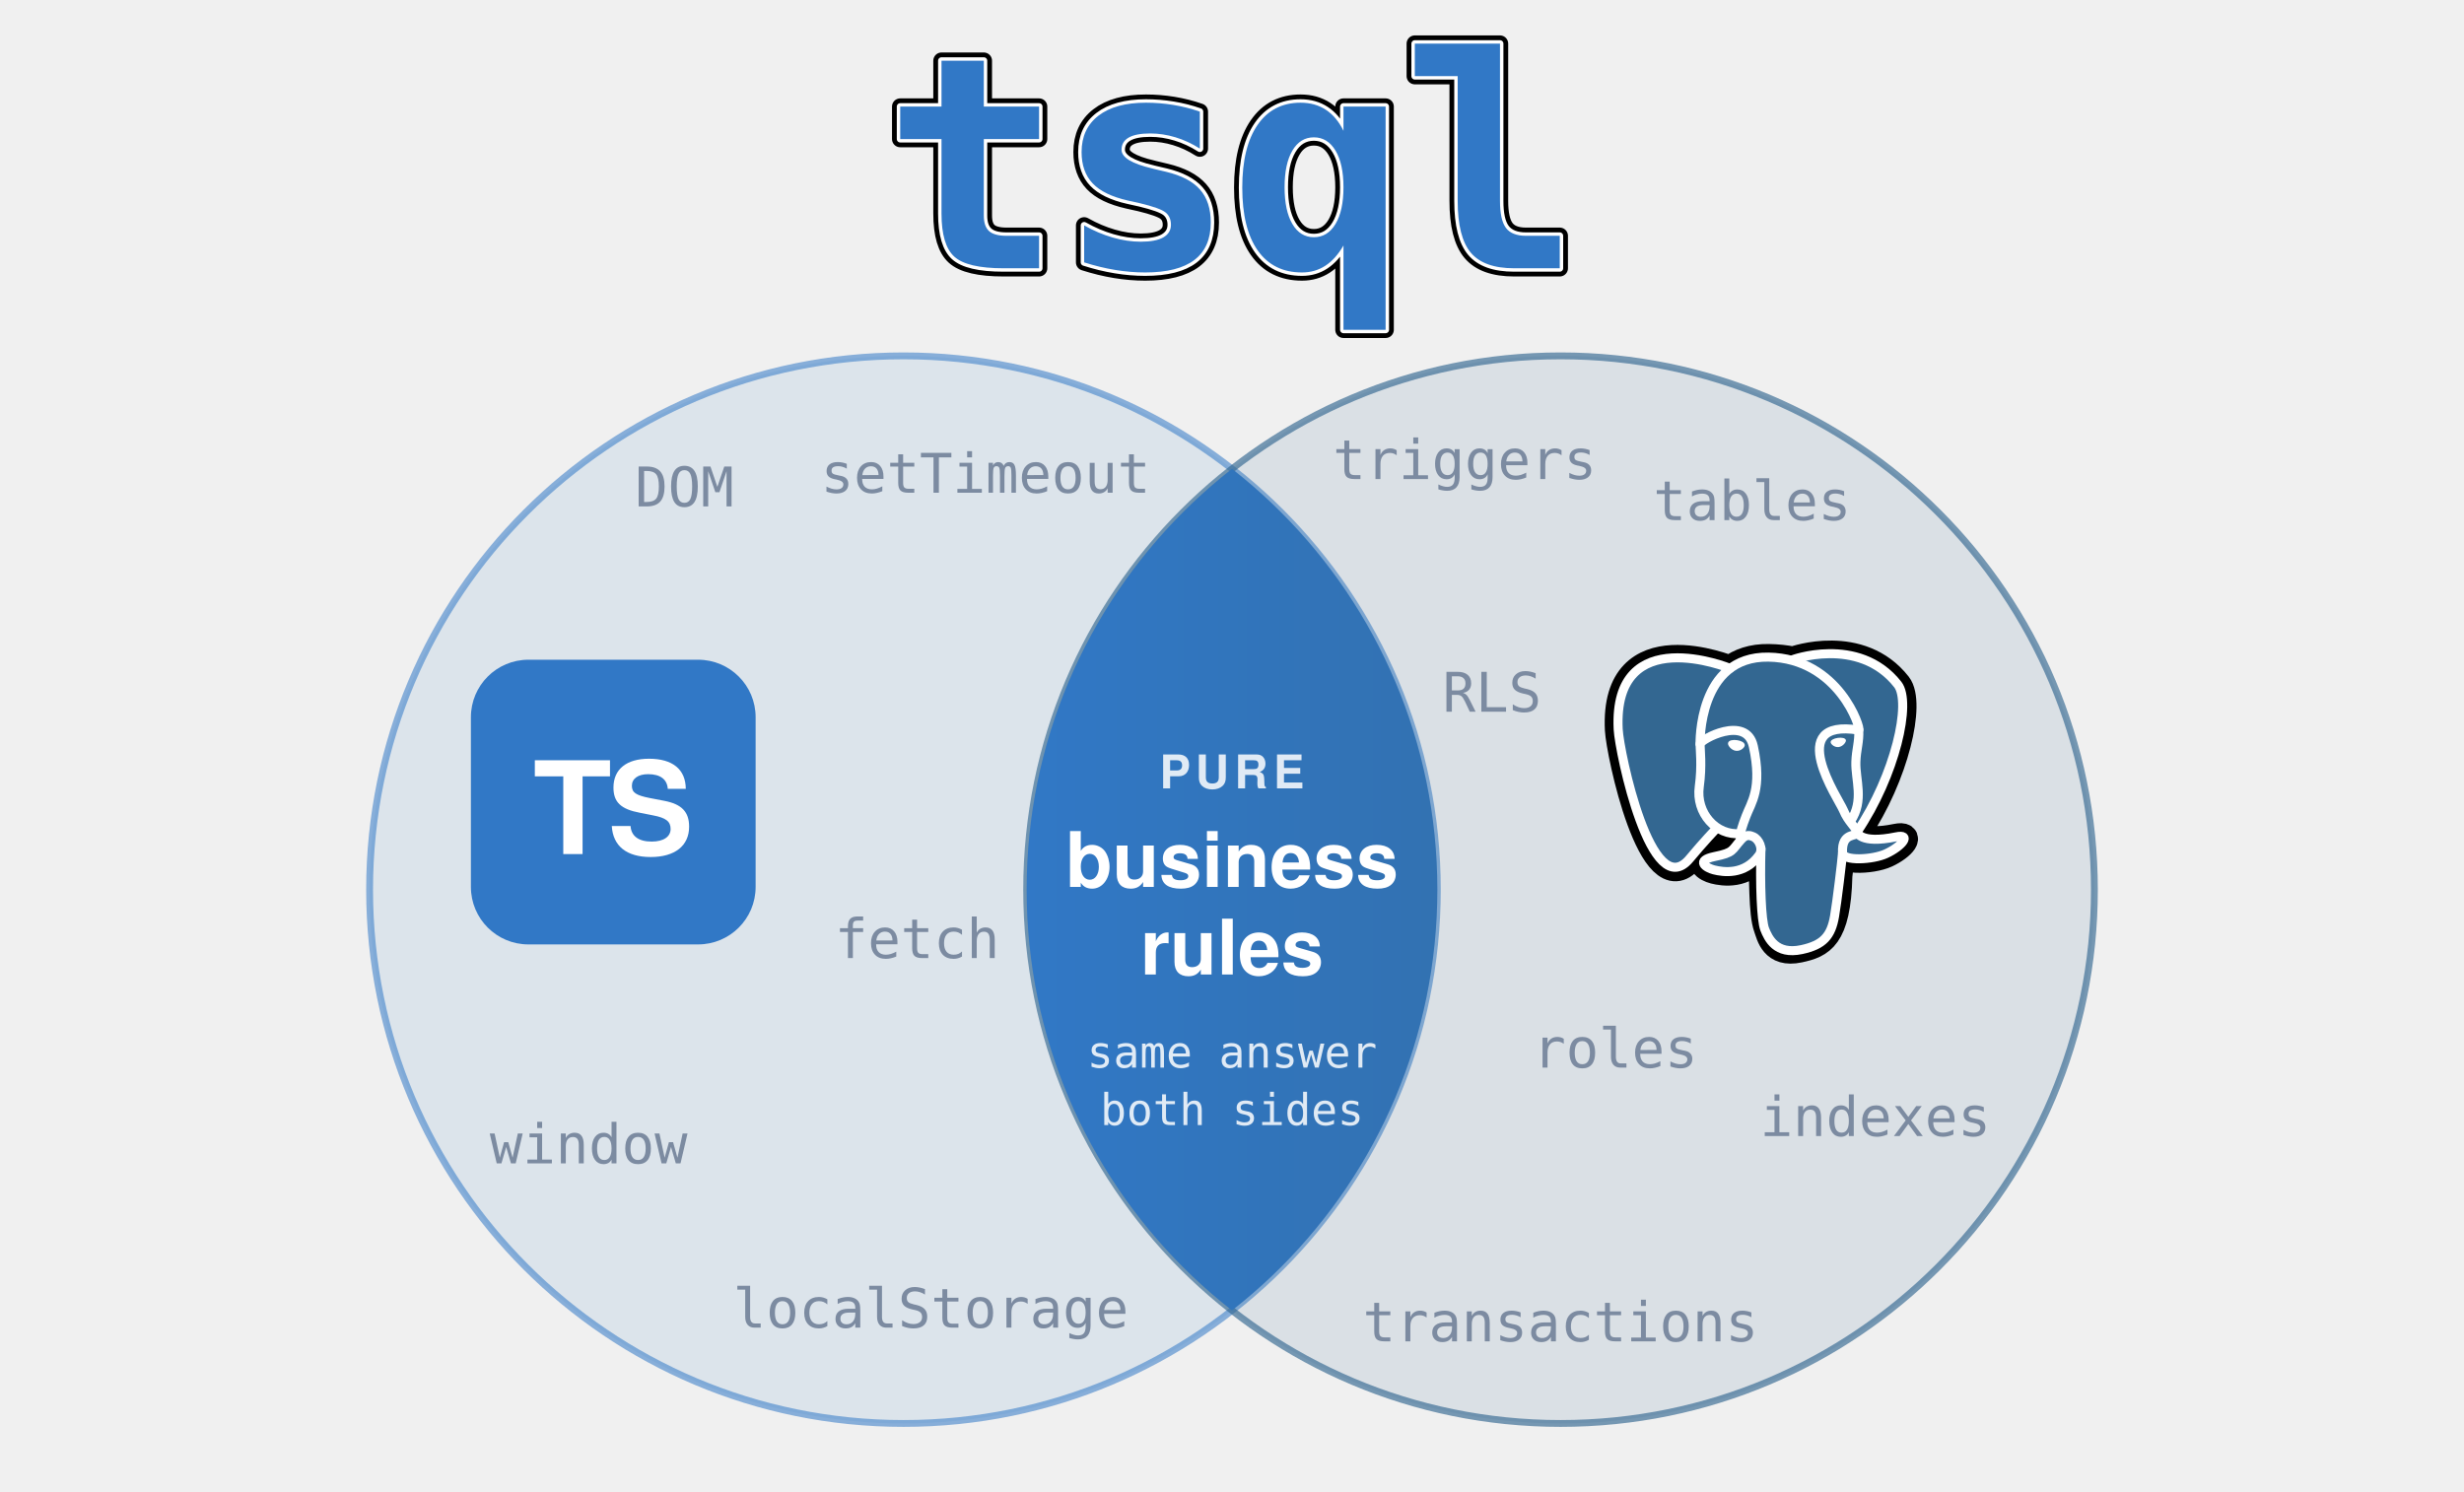
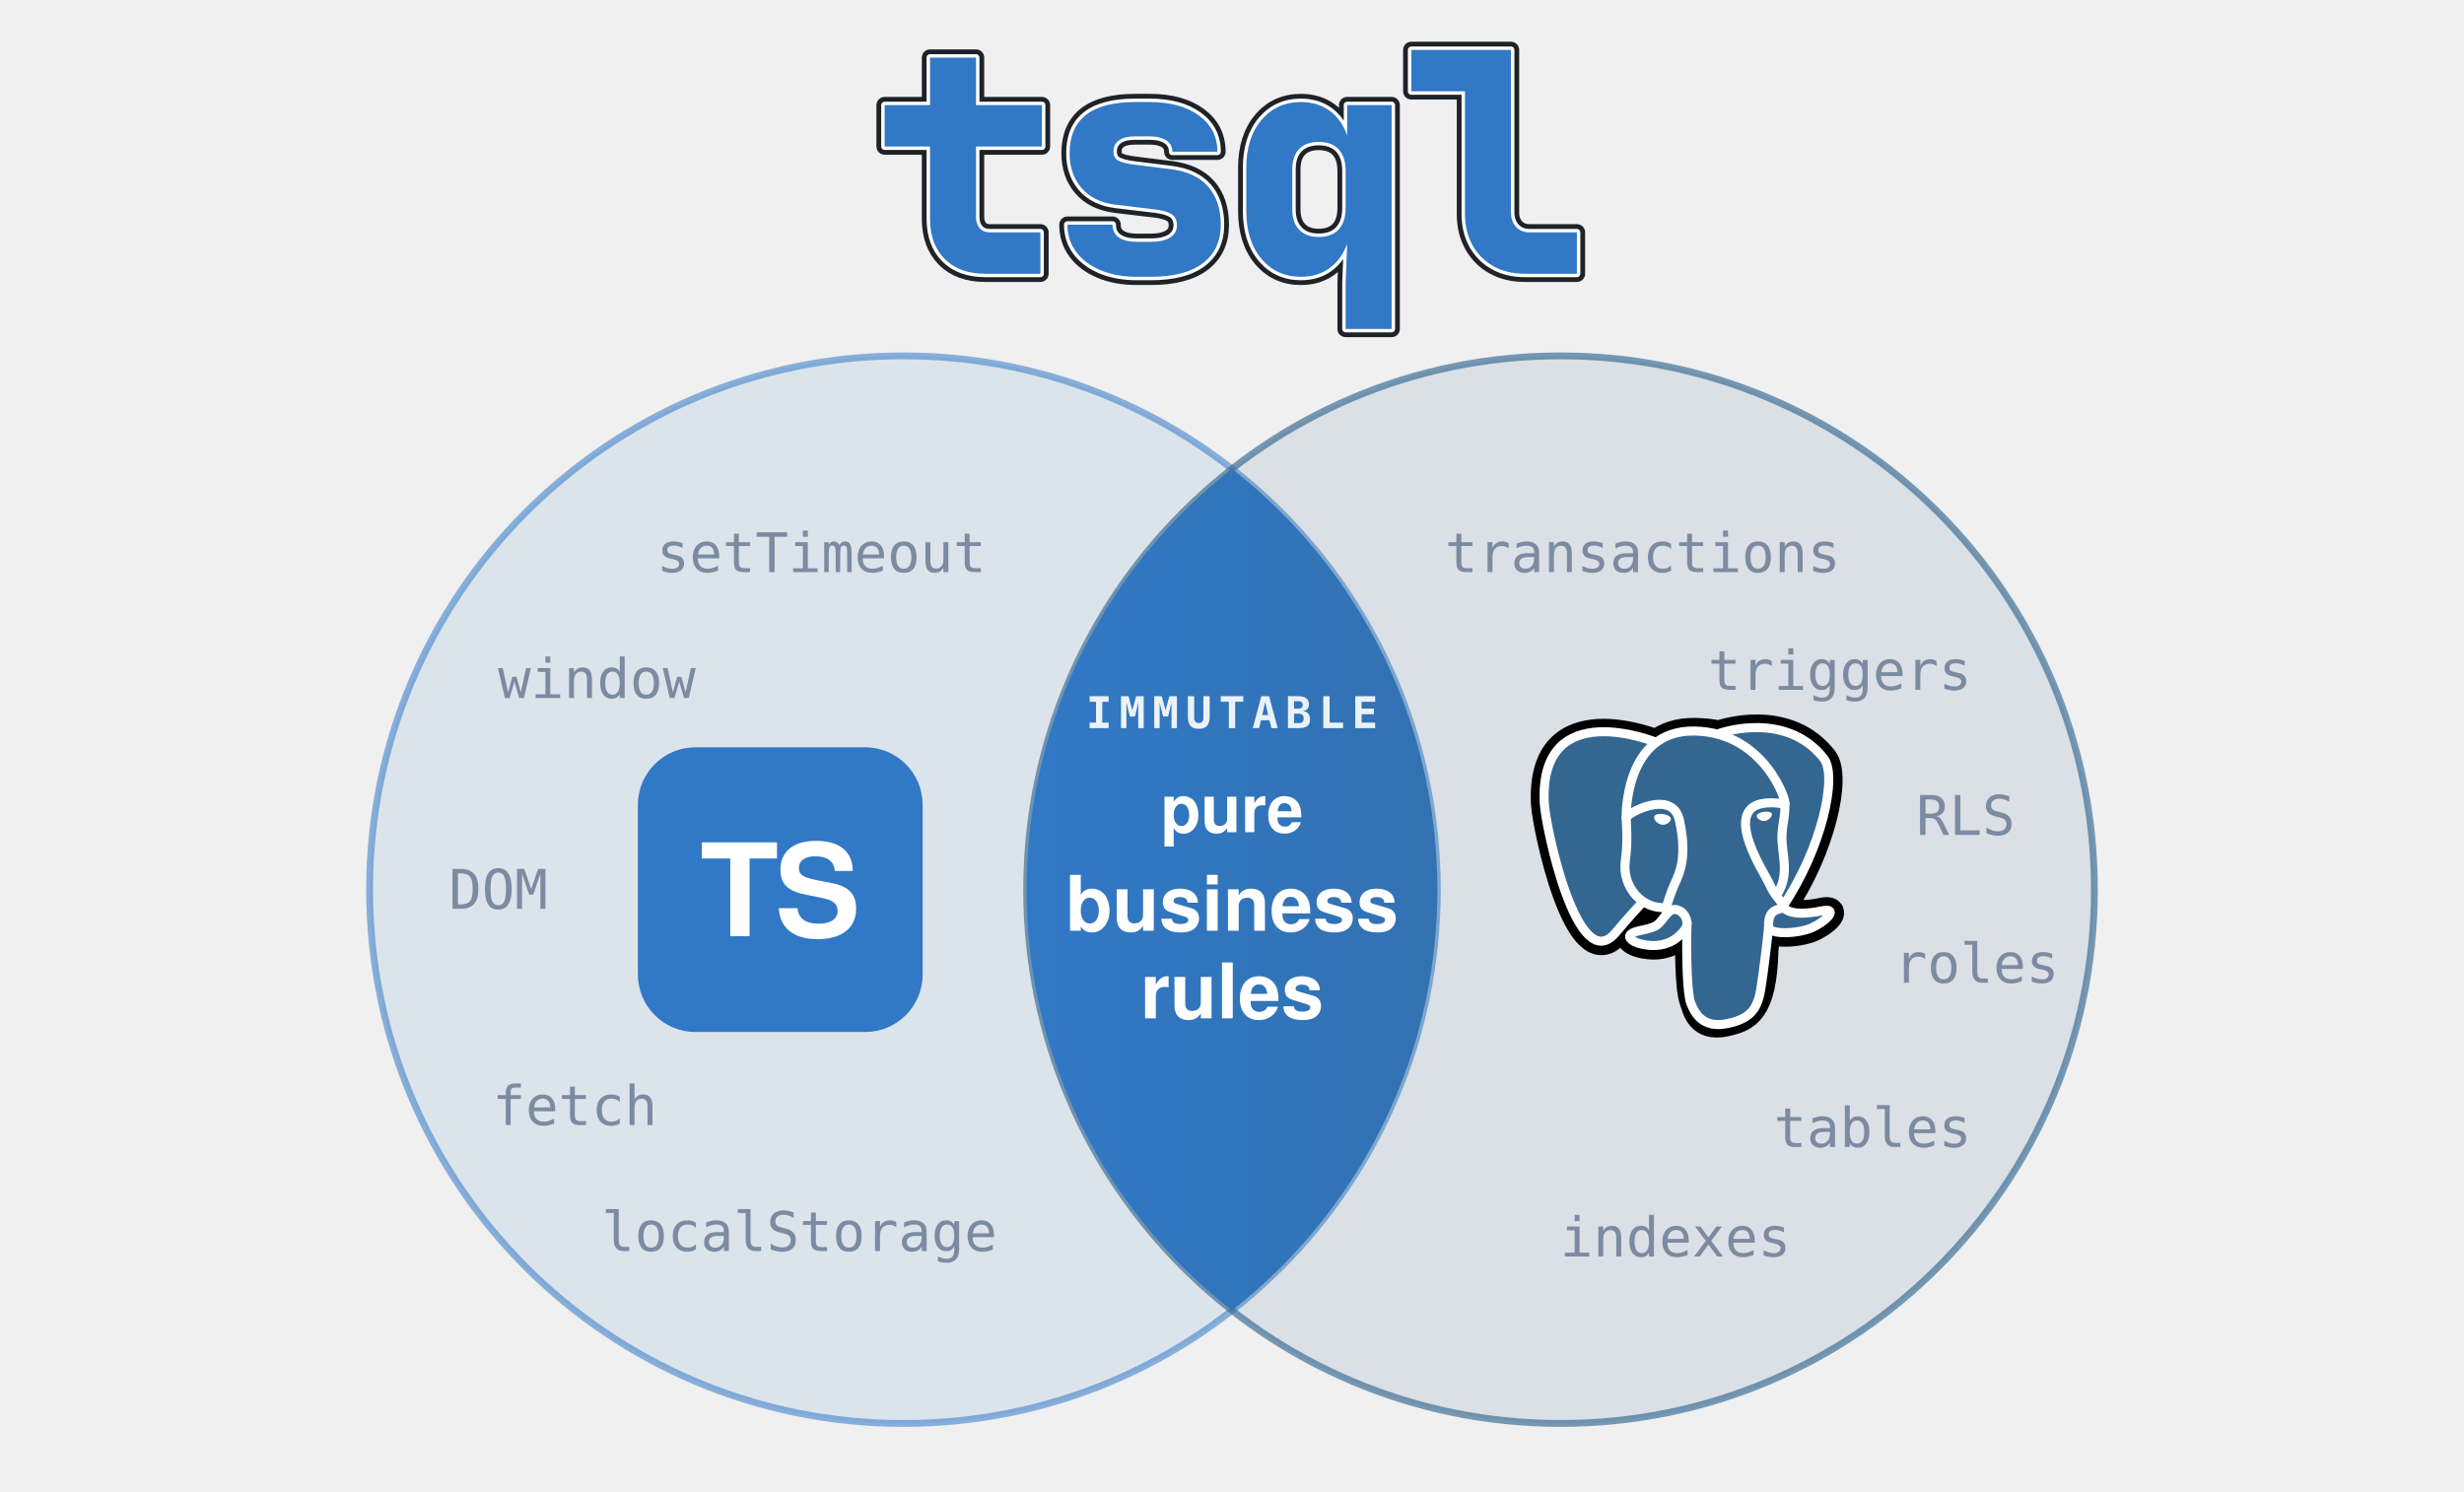
<svg xmlns="http://www.w3.org/2000/svg" viewBox="0 0 900 545" width="900" height="545" role="img" aria-labelledby="t d">
-   <g font-family="ui-monospace, SFMono-Regular, Menlo, Consolas, monospace" font-size="108" font-weight="800" letter-spacing="-2" stroke-linejoin="round" text-anchor="middle">
-     <text x="450.0" y="98" fill="#000000" stroke="#000000" stroke-width="6">tsql</text>
-     <text x="450.0" y="98" fill="#FFFFFF" stroke="#FFFFFF" stroke-width="2.5">tsql</text>
-     <text x="450.0" y="98" fill="#3178C6">tsql</text>
+   <g stroke-linejoin="round">
+     <path d="M359.86 100.0Q350.452 100.0 345.076 94.624Q339.7 89.248 339.7 79.84V53.52H323.124V38.4H339.7V21.04H356.5V38.4H380.58V53.52H356.5V79.28Q356.5 81.744 357.788 83.312Q359.076 84.88 361.54 84.88H380.02V100.0ZM415.324 101.12Q407.708 101.12 401.996 98.712Q396.284 96.304 393.092 92.048Q389.9 87.792 389.9 82.08H406.364Q406.364 85.216 408.716 86.784Q411.068 88.352 415.324 88.352H420.252Q424.844 88.352 427.364 86.784Q429.884 85.216 429.884 82.304Q429.884 79.504 427.868 78.216Q425.852 76.928 421.708 76.48L407.596 74.8Q399.42 73.792 395.052 68.696Q390.684 63.6 390.684 55.984Q390.684 37.28 414.652 37.28H419.916Q431.228 37.28 437.948 42.208Q444.668 47.136 444.668 55.424H428.204Q428.204 52.736 426.02 51.28Q423.836 49.824 419.916 49.824H414.652Q410.732 49.824 408.716 51.28Q406.7 52.736 406.7 55.312Q406.7 57.888 408.66 58.784Q410.62 59.68 414.204 60.128L427.644 61.808Q436.716 62.928 441.308 68.192Q445.9 73.456 445.9 82.08Q445.9 91.152 439.404 96.136Q432.908 101.12 420.252 101.12ZM491.508 120.16V103.36L492.068 89.36H491.956Q489.828 94.96 485.516 98.04Q481.204 101.12 475.156 101.12Q466.308 101.12 460.764 94.568Q455.22 88.016 455.22 77.04V61.36Q455.22 50.384 460.764 43.832Q466.308 37.28 475.156 37.28Q481.316 37.28 485.684 40.472Q490.052 43.664 492.068 49.488V38.4H508.308V120.16ZM481.652 86.56Q486.468 86.56 488.988 83.816Q491.508 81.072 491.508 75.92V62.48Q491.508 57.328 488.988 54.584Q486.468 51.84 481.652 51.84Q477.06 51.84 474.54 54.416Q472.02 56.992 472.02 61.92V76.48Q472.02 81.296 474.54 83.928Q477.06 86.56 481.652 86.56ZM556.94 100.0Q550.444 100.0 545.516 97.256Q540.588 94.512 537.844 89.584Q535.1 84.656 535.1 78.16V33.36H515.5V18.24H551.9V77.6Q551.9 80.848 553.748 82.864Q555.596 84.88 558.62 84.88H575.98V100.0Z" fill="#1F2328" stroke="#1F2328" stroke-width="6" />
+     <path d="M359.86 100.0Q350.452 100.0 345.076 94.624Q339.7 89.248 339.7 79.84V53.52H323.124V38.4H339.7V21.04H356.5V38.4H380.58V53.52H356.5V79.28Q356.5 81.744 357.788 83.312Q359.076 84.88 361.54 84.88H380.02V100.0ZM415.324 101.12Q407.708 101.12 401.996 98.712Q396.284 96.304 393.092 92.048Q389.9 87.792 389.9 82.08H406.364Q406.364 85.216 408.716 86.784Q411.068 88.352 415.324 88.352H420.252Q424.844 88.352 427.364 86.784Q429.884 85.216 429.884 82.304Q429.884 79.504 427.868 78.216Q425.852 76.928 421.708 76.48L407.596 74.8Q399.42 73.792 395.052 68.696Q390.684 63.6 390.684 55.984Q390.684 37.28 414.652 37.28H419.916Q431.228 37.28 437.948 42.208Q444.668 47.136 444.668 55.424H428.204Q428.204 52.736 426.02 51.28Q423.836 49.824 419.916 49.824H414.652Q410.732 49.824 408.716 51.28Q406.7 52.736 406.7 55.312Q406.7 57.888 408.66 58.784Q410.62 59.68 414.204 60.128L427.644 61.808Q436.716 62.928 441.308 68.192Q445.9 73.456 445.9 82.08Q445.9 91.152 439.404 96.136Q432.908 101.12 420.252 101.12ZM491.508 120.16V103.36L492.068 89.36H491.956Q489.828 94.96 485.516 98.04Q481.204 101.12 475.156 101.12Q466.308 101.12 460.764 94.568Q455.22 88.016 455.22 77.04V61.36Q455.22 50.384 460.764 43.832Q466.308 37.28 475.156 37.28Q481.316 37.28 485.684 40.472Q490.052 43.664 492.068 49.488V38.4H508.308V120.16ZM481.652 86.56Q486.468 86.56 488.988 83.816Q491.508 81.072 491.508 75.92V62.48Q491.508 57.328 488.988 54.584Q486.468 51.84 481.652 51.84Q477.06 51.84 474.54 54.416Q472.02 56.992 472.02 61.92V76.48Q472.02 81.296 474.54 83.928Q477.06 86.56 481.652 86.56ZM556.94 100.0Q550.444 100.0 545.516 97.256Q540.588 94.512 537.844 89.584Q535.1 84.656 535.1 78.16V33.36H515.5V18.24H551.9V77.6Q551.9 80.848 553.748 82.864Q555.596 84.88 558.62 84.88H575.98V100.0Z" fill="#FFFFFF" stroke="#FFFFFF" stroke-width="2.5" />
+     <path d="M359.86 100.0Q350.452 100.0 345.076 94.624Q339.7 89.248 339.7 79.84V53.52H323.124V38.4H339.7V21.04H356.5V38.4H380.58V53.52H356.5V79.28Q356.5 81.744 357.788 83.312Q359.076 84.88 361.54 84.88H380.02V100.0ZM415.324 101.12Q407.708 101.12 401.996 98.712Q396.284 96.304 393.092 92.048Q389.9 87.792 389.9 82.08H406.364Q406.364 85.216 408.716 86.784Q411.068 88.352 415.324 88.352H420.252Q424.844 88.352 427.364 86.784Q429.884 85.216 429.884 82.304Q429.884 79.504 427.868 78.216Q425.852 76.928 421.708 76.48L407.596 74.8Q399.42 73.792 395.052 68.696Q390.684 63.6 390.684 55.984Q390.684 37.28 414.652 37.28H419.916Q431.228 37.28 437.948 42.208Q444.668 47.136 444.668 55.424H428.204Q428.204 52.736 426.02 51.28Q423.836 49.824 419.916 49.824H414.652Q410.732 49.824 408.716 51.28Q406.7 52.736 406.7 55.312Q406.7 57.888 408.66 58.784Q410.62 59.68 414.204 60.128L427.644 61.808Q436.716 62.928 441.308 68.192Q445.9 73.456 445.9 82.08Q445.9 91.152 439.404 96.136Q432.908 101.12 420.252 101.12ZM491.508 120.16V103.36L492.068 89.36H491.956Q489.828 94.96 485.516 98.04Q481.204 101.12 475.156 101.12Q466.308 101.12 460.764 94.568Q455.22 88.016 455.22 77.04V61.36Q455.22 50.384 460.764 43.832Q466.308 37.28 475.156 37.28Q481.316 37.28 485.684 40.472Q490.052 43.664 492.068 49.488V38.4H508.308V120.16ZM481.652 86.56Q486.468 86.56 488.988 83.816Q491.508 81.072 491.508 75.92V62.48Q491.508 57.328 488.988 54.584Q486.468 51.84 481.652 51.84Q477.06 51.84 474.54 54.416Q472.02 56.992 472.02 61.92V76.48Q472.02 81.296 474.54 83.928Q477.06 86.56 481.652 86.56ZM556.94 100.0Q550.444 100.0 545.516 97.256Q540.588 94.512 537.844 89.584Q535.1 84.656 535.1 78.16V33.36H515.5V18.24H551.9V77.6Q551.9 80.848 553.748 82.864Q555.596 84.88 558.62 84.88H575.98V100.0Z" fill="#3178C6" />
  </g>
  <circle cx="330" cy="325" r="195" fill="#3178C6" fill-opacity="0.10" stroke="#3178C6" stroke-opacity="0.55" stroke-width="2.5" />
  <circle cx="570" cy="325" r="195" fill="#336791" fill-opacity="0.12" stroke="#336791" stroke-opacity="0.65" stroke-width="2.5" />
  <defs>
    <clipPath id="ts-world">
      <circle cx="330" cy="325" r="195" />
    </clipPath>
    <linearGradient id="both" x1="0" y1="0" x2="1" y2="0">
      <stop offset="0" stop-color="#3178C6" />
      <stop offset="1" stop-color="#336791" />
    </linearGradient>
  </defs>
  <circle cx="570" cy="325" r="195" fill="url(#both)" clip-path="url(#ts-world)" />
-   <rect x="172" y="241" width="104" height="104" rx="21" fill="#3178C6" />
-   <text x="224" y="312" text-anchor="middle" fill="#FFFFFF" font-family="ui-sans-serif, -apple-system, Segoe UI, Helvetica, Arial, sans-serif" font-size="47" font-weight="700" letter-spacing="-1.5">TS</text>
-   <text x="340" y="485" text-anchor="middle" fill="#7C8BA1" font-family="ui-monospace, SFMono-Regular, Menlo, Consolas, monospace" font-size="20">localStorage</text>
-   <text x="360" y="180" text-anchor="middle" fill="#7C8BA1" font-family="ui-monospace, SFMono-Regular, Menlo, Consolas, monospace" font-size="20">setTimeout</text>
-   <text x="215" y="425" text-anchor="middle" fill="#7C8BA1" font-family="ui-monospace, SFMono-Regular, Menlo, Consolas, monospace" font-size="20">window</text>
-   <text x="335" y="350" text-anchor="middle" fill="#7C8BA1" font-family="ui-monospace, SFMono-Regular, Menlo, Consolas, monospace" font-size="20">fetch</text>
-   <text x="250" y="185" text-anchor="middle" fill="#7C8BA1" font-family="ui-monospace, SFMono-Regular, Menlo, Consolas, monospace" font-size="20">DOM</text>
-   <g transform="translate(586 234) scale(0.265)">
+   <rect x="233" y="273" width="104" height="104" rx="21" fill="#3178C6" />
+   <text x="285" y="342" text-anchor="middle" fill="#FFFFFF" font-family="ui-sans-serif, -apple-system, Segoe UI, Helvetica, Arial, sans-serif" font-size="47" font-weight="700" letter-spacing="-1.5">TS</text>
+   <text x="300" y="209" text-anchor="middle" fill="#7C8BA1" font-family="ui-monospace, SFMono-Regular, Menlo, Consolas, monospace" font-size="20">setTimeout</text>
+   <text x="218" y="255" text-anchor="middle" fill="#7C8BA1" font-family="ui-monospace, SFMono-Regular, Menlo, Consolas, monospace" font-size="20">window</text>
+   <text x="182" y="332" text-anchor="middle" fill="#7C8BA1" font-family="ui-monospace, SFMono-Regular, Menlo, Consolas, monospace" font-size="20">DOM</text>
+   <text x="210" y="411" text-anchor="middle" fill="#7C8BA1" font-family="ui-monospace, SFMono-Regular, Menlo, Consolas, monospace" font-size="20">fetch</text>
+   <text x="292" y="457" text-anchor="middle" fill="#7C8BA1" font-family="ui-monospace, SFMono-Regular, Menlo, Consolas, monospace" font-size="20">localStorage</text>
+   <g transform="translate(559 261) scale(0.265)">
    <g id="orginal" style="fill-rule:nonzero;clip-rule:nonzero;stroke:#000000;stroke-miterlimit:4;">
	</g>
    <g id="Layer_x0020_3" style="fill-rule:nonzero;clip-rule:nonzero;fill:none;stroke:#FFFFFF;stroke-width:12.465;stroke-linecap:round;stroke-linejoin:round;stroke-miterlimit:4;">
      <path style="fill:#000000;stroke:#000000;stroke-width:37.395;stroke-linecap:butt;stroke-linejoin:miter;" d="M323.205,324.227c2.833-23.601,1.984-27.062,19.563-23.239l4.463,0.392c13.517,0.615,31.199-2.174,41.587-7c22.362-10.376,35.622-27.7,13.572-23.148c-50.297,10.376-53.755-6.655-53.755-6.655c53.111-78.803,75.313-178.836,56.149-203.322    C352.514-5.534,262.036,26.049,260.522,26.869l-0.482,0.089c-9.938-2.062-21.06-3.294-33.554-3.496c-22.761-0.374-40.032,5.967-53.133,15.904c0,0-161.408-66.498-153.899,83.628c1.597,31.936,45.777,241.655,98.47,178.31    c19.259-23.163,37.871-42.748,37.871-42.748c9.242,6.14,20.307,9.272,31.912,8.147l0.897-0.765c-0.281,2.876-0.157,5.689,0.359,9.019c-13.572,15.167-9.584,17.83-36.723,23.416c-27.457,5.659-11.326,15.734-0.797,18.367c12.768,3.193,42.305,7.716,62.268-20.224    l-0.795,3.188c5.325,4.26,4.965,30.619,5.72,49.452c0.756,18.834,2.017,36.409,5.856,46.771c3.839,10.36,8.369,37.05,44.036,29.406c29.809-6.388,52.6-15.582,54.677-101.107" />
      <path style="fill:#336791;stroke:none;" d="M402.395,271.23c-50.302,10.376-53.76-6.655-53.76-6.655c53.111-78.808,75.313-178.843,56.153-203.326c-52.27-66.785-142.752-35.2-144.262-34.38l-0.486,0.087c-9.938-2.063-21.06-3.292-33.56-3.496c-22.761-0.373-40.026,5.967-53.127,15.902    c0,0-161.411-66.495-153.904,83.63c1.597,31.938,45.776,241.657,98.471,178.312c19.26-23.163,37.869-42.748,37.869-42.748c9.243,6.14,20.308,9.272,31.908,8.147l0.901-0.765c-0.28,2.876-0.152,5.689,0.361,9.019c-13.575,15.167-9.586,17.83-36.723,23.416    c-27.459,5.659-11.328,15.734-0.796,18.367c12.768,3.193,42.307,7.716,62.266-20.224l-0.796,3.188c5.319,4.26,9.054,27.711,8.428,48.969c-0.626,21.259-1.044,35.854,3.147,47.254c4.191,11.4,8.368,37.05,44.042,29.406c29.809-6.388,45.256-22.942,47.405-50.555    c1.525-19.631,4.976-16.729,5.194-34.28l2.768-8.309c3.192-26.611,0.507-35.196,18.872-31.203l4.463,0.392c13.517,0.615,31.208-2.174,41.591-7c22.358-10.376,35.618-27.7,13.573-23.148z" />
      <path d="M215.866,286.484c-1.385,49.516,0.348,99.377,5.193,111.495c4.848,12.118,15.223,35.688,50.9,28.045c29.806-6.39,40.651-18.756,45.357-46.051c3.466-20.082,10.148-75.854,11.005-87.281" />
      <path d="M173.104,38.256c0,0-161.521-66.016-154.012,84.109c1.597,31.938,45.779,241.664,98.473,178.316c19.256-23.166,36.671-41.335,36.671-41.335" />
      <path d="M260.349,26.207c-5.591,1.753,89.848-34.889,144.087,34.417c19.159,24.484-3.043,124.519-56.153,203.329" />
      <path style="stroke-linejoin:bevel;" d="M348.282,263.953c0,0,3.461,17.036,53.764,6.653c22.04-4.552,8.776,12.774-13.577,23.155c-18.345,8.514-59.474,10.696-60.146-1.069c-1.729-30.355,21.647-21.133,19.96-28.739c-1.525-6.85-11.979-13.573-18.894-30.338    c-6.037-14.633-82.796-126.849,21.287-110.183c3.813-0.789-27.146-99.002-124.553-100.599c-97.385-1.597-94.19,119.762-94.19,119.762" />
      <path d="M188.604,274.334c-13.577,15.166-9.584,17.829-36.723,23.417c-27.459,5.66-11.326,15.733-0.797,18.365c12.768,3.195,42.307,7.718,62.266-20.229c6.078-8.509-0.036-22.086-8.385-25.547c-4.034-1.671-9.428-3.765-16.361,3.994z" />
      <path d="M187.715,274.069c-1.368-8.917,2.93-19.528,7.536-31.942c6.922-18.626,22.893-37.255,10.117-96.339c-9.523-44.029-73.396-9.163-73.436-3.193c-0.039,5.968,2.889,30.26-1.067,58.548c-5.162,36.913,23.488,68.132,56.479,64.938" />
      <path style="fill:#FFFFFF;stroke-width:4.155;stroke-linecap:butt;stroke-linejoin:miter;" d="M172.517,141.7c-0.288,2.039,3.733,7.48,8.976,8.207c5.234,0.73,9.714-3.522,9.998-5.559c0.284-2.039-3.732-4.285-8.977-5.015c-5.237-0.731-9.719,0.333-9.996,2.367z" />
      <path style="fill:#FFFFFF;stroke-width:2.078;stroke-linecap:butt;stroke-linejoin:miter;" d="M331.941,137.543c0.284,2.039-3.732,7.48-8.976,8.207c-5.238,0.73-9.718-3.522-10.005-5.559c-0.277-2.039,3.74-4.285,8.979-5.015c5.239-0.73,9.718,0.333,10.002,2.368z" />
      <path d="M350.676,123.432c0.863,15.994-3.445,26.888-3.988,43.914c-0.804,24.748,11.799,53.074-7.191,81.435" />
      <path style="stroke-width:3;" d="M0,60.232" />
    </g>
  </g>
-   <text x="570" y="490" text-anchor="middle" fill="#7C8BA1" font-family="ui-monospace, SFMono-Regular, Menlo, Consolas, monospace" font-size="20">transactions</text>
-   <text x="535" y="175" text-anchor="middle" fill="#7C8BA1" font-family="ui-monospace, SFMono-Regular, Menlo, Consolas, monospace" font-size="20">triggers</text>
-   <text x="685" y="415" text-anchor="middle" fill="#7C8BA1" font-family="ui-monospace, SFMono-Regular, Menlo, Consolas, monospace" font-size="20">indexes</text>
-   <text x="640" y="190" text-anchor="middle" fill="#7C8BA1" font-family="ui-monospace, SFMono-Regular, Menlo, Consolas, monospace" font-size="20">tables</text>
-   <text x="590" y="390" text-anchor="middle" fill="#7C8BA1" font-family="ui-monospace, SFMono-Regular, Menlo, Consolas, monospace" font-size="20">roles</text>
-   <text x="545" y="260" text-anchor="middle" fill="#7C8BA1" font-family="ui-monospace, SFMono-Regular, Menlo, Consolas, monospace" font-size="20">RLS</text>
-   <text x="450.0" y="288" text-anchor="middle" fill="#FFFFFF" fill-opacity="0.85" font-family="ui-sans-serif, -apple-system, Segoe UI, Helvetica, Arial, sans-serif" font-size="17" font-weight="700" letter-spacing="2">PURE</text>
-   <text x="450.0" y="324" text-anchor="middle" fill="#FFFFFF" font-family="ui-sans-serif, -apple-system, Segoe UI, Helvetica, Arial, sans-serif" font-size="28" font-weight="800">business</text>
-   <text x="450.0" y="356" text-anchor="middle" fill="#FFFFFF" font-family="ui-sans-serif, -apple-system, Segoe UI, Helvetica, Arial, sans-serif" font-size="28" font-weight="800">rules</text>
-   <text x="450.0" y="390" text-anchor="middle" fill="#FFFFFF" fill-opacity="0.85" font-family="ui-monospace, SFMono-Regular, Menlo, Consolas, monospace" font-size="16">same answer</text>
-   <text x="450.0" y="411" text-anchor="middle" fill="#FFFFFF" fill-opacity="0.85" font-family="ui-monospace, SFMono-Regular, Menlo, Consolas, monospace" font-size="16">both sides</text>
+   <text x="600" y="209" text-anchor="middle" fill="#7C8BA1" font-family="ui-monospace, SFMono-Regular, Menlo, Consolas, monospace" font-size="20">transactions</text>
+   <text x="672" y="252" text-anchor="middle" fill="#7C8BA1" font-family="ui-monospace, SFMono-Regular, Menlo, Consolas, monospace" font-size="20">triggers</text>
+   <text x="718" y="305" text-anchor="middle" fill="#7C8BA1" font-family="ui-monospace, SFMono-Regular, Menlo, Consolas, monospace" font-size="20">RLS</text>
+   <text x="722" y="359" text-anchor="middle" fill="#7C8BA1" font-family="ui-monospace, SFMono-Regular, Menlo, Consolas, monospace" font-size="20">roles</text>
+   <text x="684" y="419" text-anchor="middle" fill="#7C8BA1" font-family="ui-monospace, SFMono-Regular, Menlo, Consolas, monospace" font-size="20">tables</text>
+   <text x="612" y="459" text-anchor="middle" fill="#7C8BA1" font-family="ui-monospace, SFMono-Regular, Menlo, Consolas, monospace" font-size="20">indexes</text>
+   <text x="450.0" y="266" text-anchor="middle" fill="#FFFFFF" fill-opacity="0.9" font-family="ui-monospace, SFMono-Regular, Menlo, Consolas, monospace" font-size="16" font-weight="700" letter-spacing="2.5">IMMUTABLE</text>
+   <text x="450.0" y="304" text-anchor="middle" fill="#FFFFFF" font-family="ui-sans-serif, -apple-system, Segoe UI, Helvetica, Arial, sans-serif" font-size="24" font-weight="600">pure</text>
+   <text x="450.0" y="340" text-anchor="middle" fill="#FFFFFF" font-family="ui-sans-serif, -apple-system, Segoe UI, Helvetica, Arial, sans-serif" font-size="28" font-weight="800">business</text>
+   <text x="450.0" y="372" text-anchor="middle" fill="#FFFFFF" font-family="ui-sans-serif, -apple-system, Segoe UI, Helvetica, Arial, sans-serif" font-size="28" font-weight="800">rules</text>
</svg>
